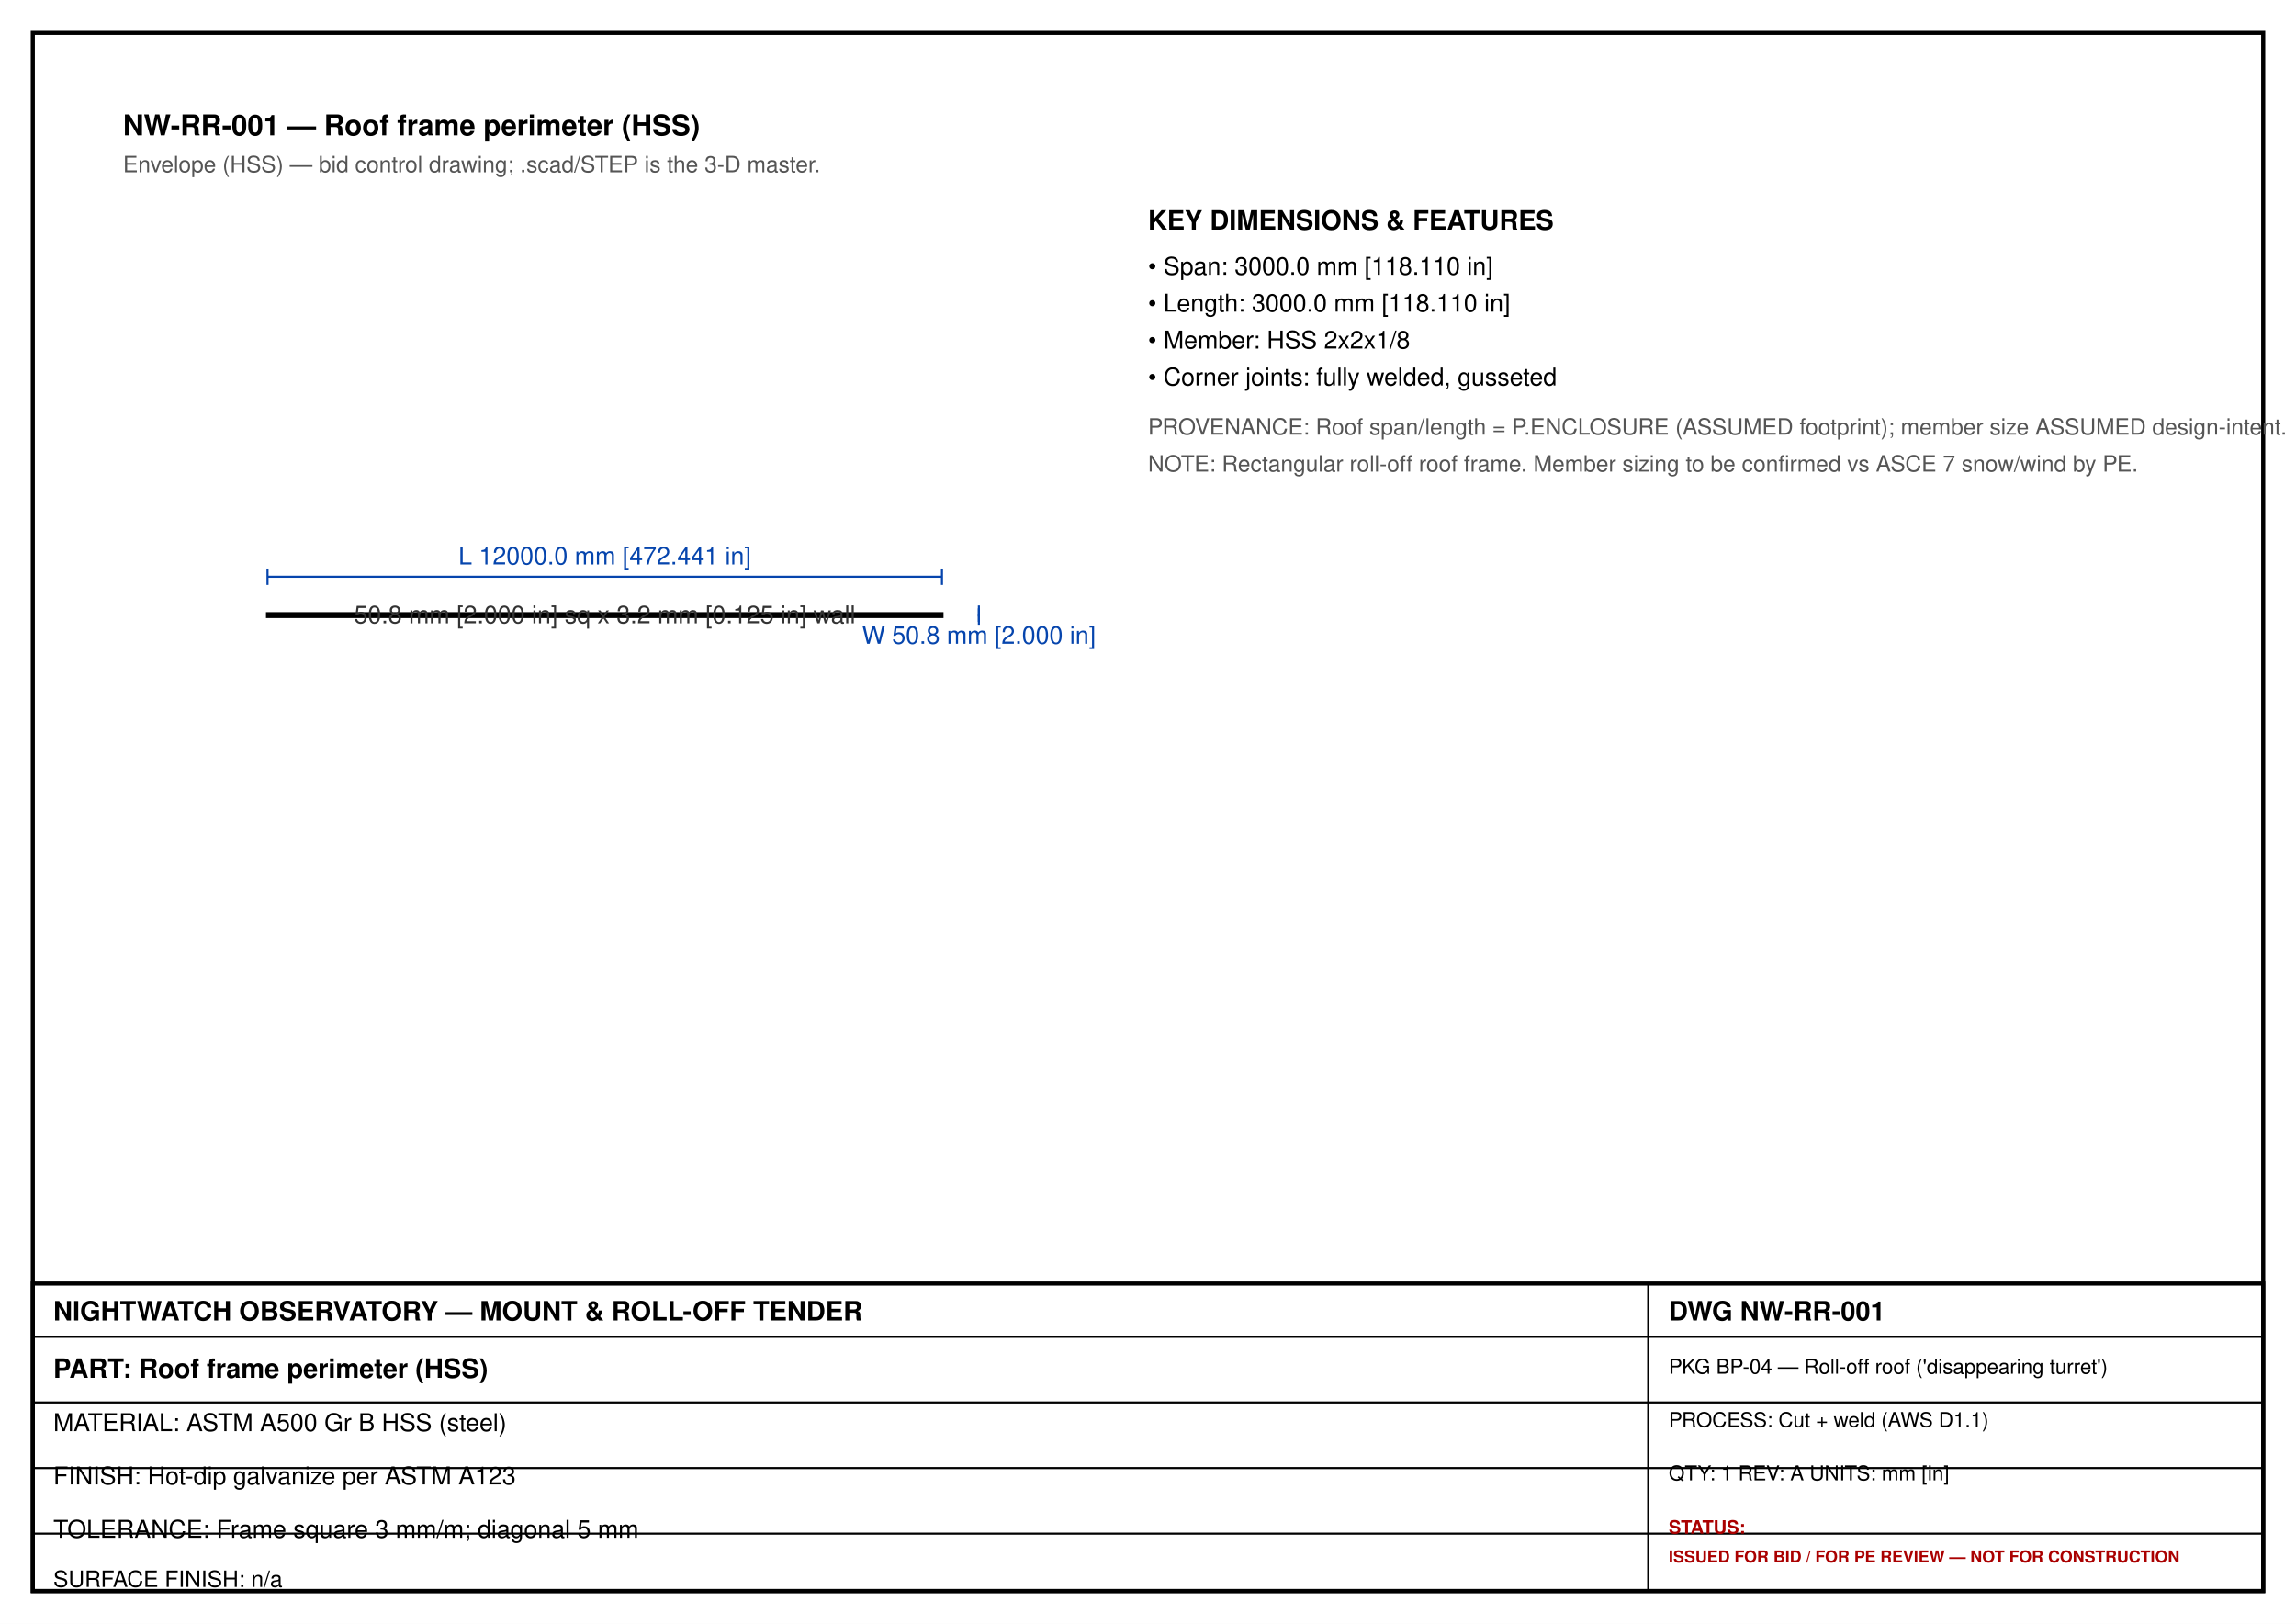
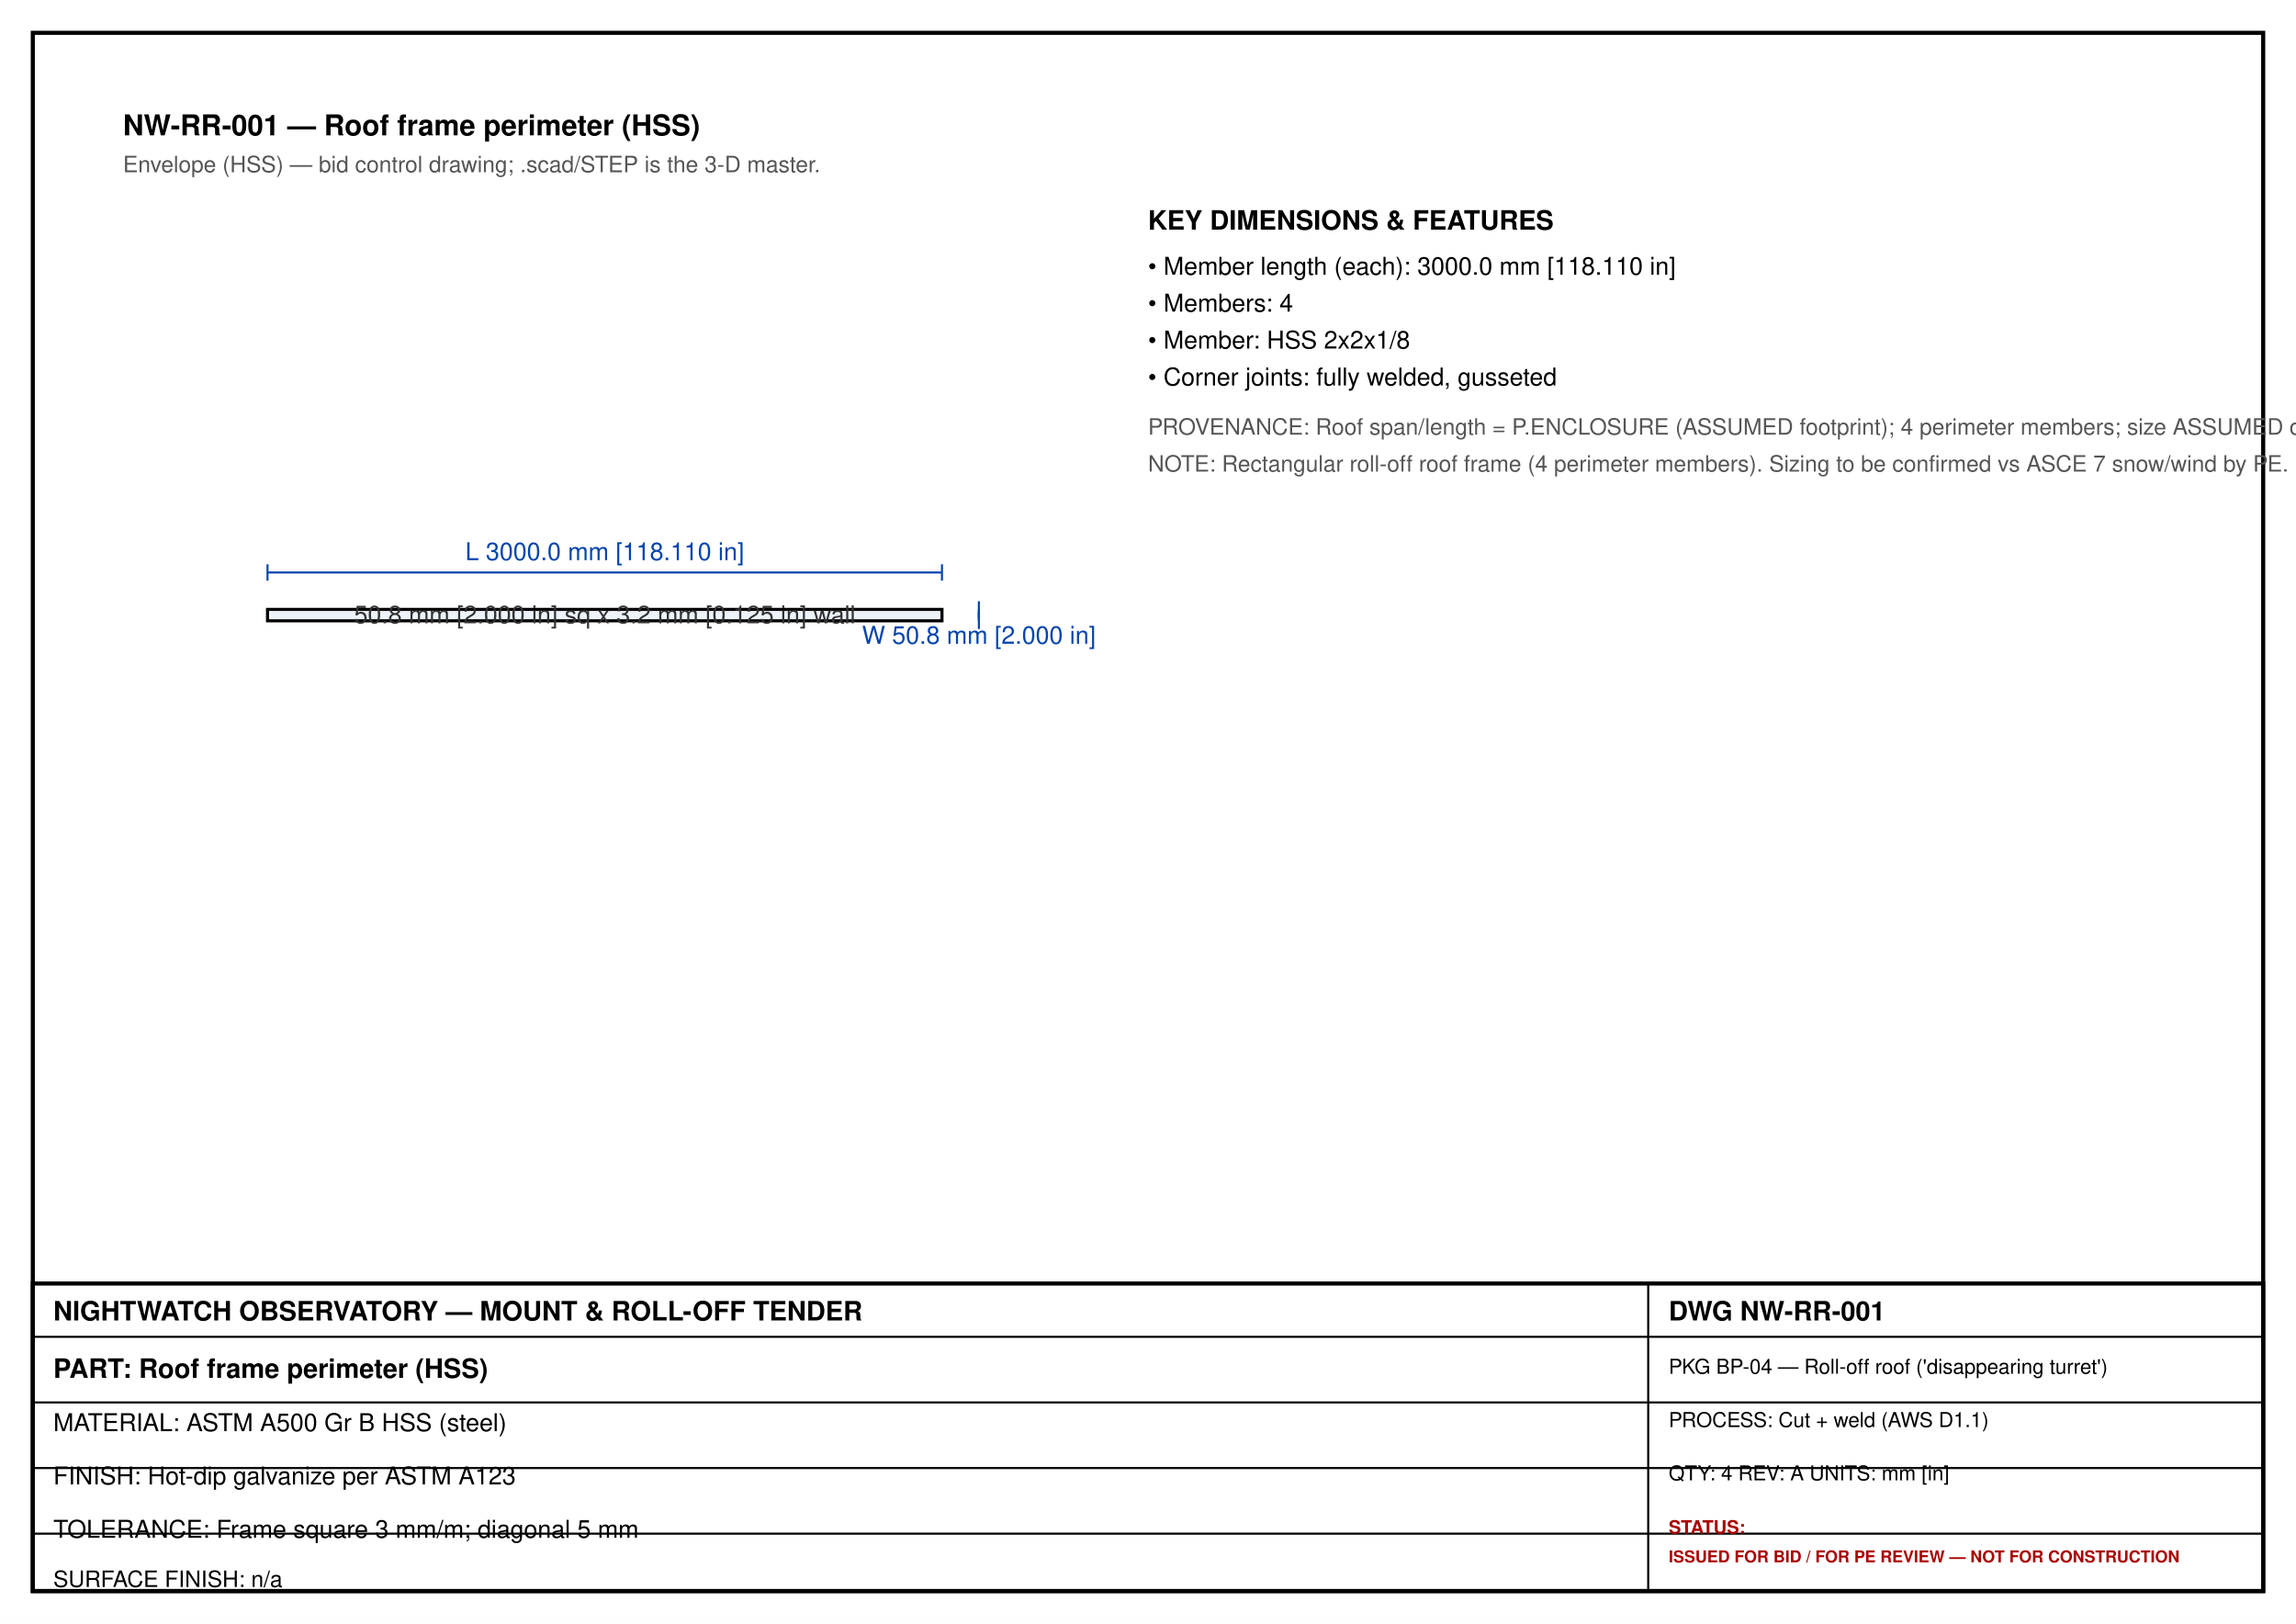
<svg xmlns="http://www.w3.org/2000/svg" width="1120" height="792" viewBox="0 0 1120 792" font-family="Helvetica,Arial,sans-serif">
  <rect x="0" y="0" width="1120" height="792" fill="white" />
  <rect x="16" y="16" width="1088" height="760" fill="none" stroke="black" stroke-width="2" />
  <text x="60" y="66" font-size="14" font-weight="bold">NW-RR-001 — Roof frame perimeter (HSS)</text>
  <text x="60" y="84" font-size="11" fill="#555">Envelope (HSS) — bid control drawing; .scad/STEP is the 3-D master.</text>
-   <rect x="130.5" y="299.304" width="329.0" height="1.393" fill="#eef3fb" stroke="black" stroke-width="1.5" />
-   <line x1="130.5" y1="281.304" x2="459.5" y2="281.304" stroke="#0645ad" stroke-width="1" />
-   <line x1="130.5" y1="277.304" x2="130.5" y2="285.304" stroke="#0645ad" stroke-width="1" />
-   <line x1="459.5" y1="277.304" x2="459.5" y2="285.304" stroke="#0645ad" stroke-width="1" />
-   <text x="295.0" y="275.304" font-size="12" fill="#0645ad" text-anchor="middle">L 12000.0 mm [472.441 in]</text>
-   <line x1="477.5" y1="299.304" x2="477.5" y2="300.696" stroke="#0645ad" stroke-width="1" />
-   <line x1="477.5" y1="295.304" x2="477.5" y2="303.304" stroke="#0645ad" stroke-width="1" />
-   <line x1="477.5" y1="296.696" x2="477.5" y2="304.696" stroke="#0645ad" stroke-width="1" />
+   <rect x="130.5" y="297.214" width="329.0" height="5.571" fill="#eef3fb" stroke="black" stroke-width="1.5" />
+   <line x1="130.5" y1="279.214" x2="459.5" y2="279.214" stroke="#0645ad" stroke-width="1" />
+   <line x1="130.5" y1="275.214" x2="130.5" y2="283.214" stroke="#0645ad" stroke-width="1" />
+   <line x1="459.5" y1="275.214" x2="459.5" y2="283.214" stroke="#0645ad" stroke-width="1" />
+   <text x="295.0" y="273.214" font-size="12" fill="#0645ad" text-anchor="middle">L 3000.0 mm [118.110 in]</text>
+   <line x1="477.5" y1="297.214" x2="477.5" y2="302.786" stroke="#0645ad" stroke-width="1" />
+   <line x1="477.5" y1="293.214" x2="477.5" y2="301.214" stroke="#0645ad" stroke-width="1" />
+   <line x1="477.5" y1="298.786" x2="477.5" y2="306.786" stroke="#0645ad" stroke-width="1" />
  <text x="477.5" y="314.0" font-size="12" fill="#0645ad" text-anchor="middle">W 50.8 mm [2.000 in]</text>
-   <text x="295.0" y="304" font-size="12" fill="#333" text-anchor="middle">50.8 mm [2.000 in] sq x 3.2 mm [0.125 in] wall</text>
+   <text x="295.0" y="304.0" font-size="12" fill="#333" text-anchor="middle">50.8 mm [2.000 in] sq x 3.2 mm [0.125 in] wall</text>
  <text x="560" y="112" font-size="13" font-weight="bold">KEY DIMENSIONS &amp; FEATURES</text>
-   <text x="560" y="134" font-size="12">• Span: 3000.0 mm [118.110 in]</text>
-   <text x="560" y="152" font-size="12">• Length: 3000.0 mm [118.110 in]</text>
+   <text x="560" y="134" font-size="12">• Member length (each): 3000.0 mm [118.110 in]</text>
+   <text x="560" y="152" font-size="12">• Members: 4</text>
  <text x="560" y="170" font-size="12">• Member: HSS 2x2x1/8</text>
  <text x="560" y="188" font-size="12">• Corner joints: fully welded, gusseted</text>
-   <text x="560" y="212" font-size="11" fill="#555">PROVENANCE: Roof span/length = P.ENCLOSURE (ASSUMED footprint); member size ASSUMED design-intent.</text>
-   <text x="560" y="230" font-size="11" fill="#555">NOTE: Rectangular roll-off roof frame. Member sizing to be confirmed vs ASCE 7 snow/wind by PE.</text>
+   <text x="560" y="212" font-size="11" fill="#555">PROVENANCE: Roof span/length = P.ENCLOSURE (ASSUMED footprint); 4 perimeter members; size ASSUMED design-intent.</text>
+   <text x="560" y="230" font-size="11" fill="#555">NOTE: Rectangular roll-off roof frame (4 perimeter members). Sizing to be confirmed vs ASCE 7 snow/wind by PE.</text>
  <rect x="16" y="626" width="1088" height="150" fill="none" stroke="black" stroke-width="2" />
  <line x1="16" y1="652" x2="1104" y2="652" stroke="black" stroke-width="1" />
  <line x1="16" y1="684" x2="1104" y2="684" stroke="black" stroke-width="1" />
  <line x1="16" y1="716" x2="1104" y2="716" stroke="black" stroke-width="1" />
  <line x1="16" y1="748" x2="1104" y2="748" stroke="black" stroke-width="1" />
  <line x1="804" y1="626" x2="804" y2="776" stroke="black" stroke-width="1" />
  <text x="26" y="644" font-size="13" font-weight="bold" fill="black">NIGHTWATCH OBSERVATORY — MOUNT &amp; ROLL-OFF TENDER</text>
  <text x="26" y="672" font-size="13" font-weight="bold" fill="black">PART: Roof frame perimeter (HSS)</text>
  <text x="26" y="698" font-size="12" font-weight="normal" fill="black">MATERIAL: ASTM A500 Gr B HSS (steel)</text>
  <text x="26" y="724" font-size="12" font-weight="normal" fill="black">FINISH: Hot-dip galvanize per ASTM A123</text>
  <text x="26" y="750" font-size="12" font-weight="normal" fill="black">TOLERANCE: Frame square 3 mm/m; diagonal 5 mm</text>
  <text x="26" y="774" font-size="11" font-weight="normal" fill="black">SURFACE FINISH: n/a</text>
  <text x="814" y="644" font-size="13" font-weight="bold" fill="black">DWG NW-RR-001</text>
  <text x="814" y="670" font-size="10" font-weight="normal" fill="black">PKG BP-04 — Roll-off roof ('disappearing turret')</text>
  <text x="814" y="696" font-size="10" font-weight="normal" fill="black">PROCESS: Cut + weld (AWS D1.1)</text>
-   <text x="814" y="722" font-size="10" font-weight="normal" fill="black">QTY: 1    REV: A    UNITS: mm [in]</text>
+   <text x="814" y="722" font-size="10" font-weight="normal" fill="black">QTY: 4    REV: A    UNITS: mm [in]</text>
  <text x="814" y="748" font-size="9" font-weight="bold" fill="#a00">STATUS:</text>
  <text x="814" y="762" font-size="8" font-weight="bold" fill="#a00">ISSUED FOR BID / FOR PE REVIEW — NOT FOR CONSTRUCTION</text>
</svg>
